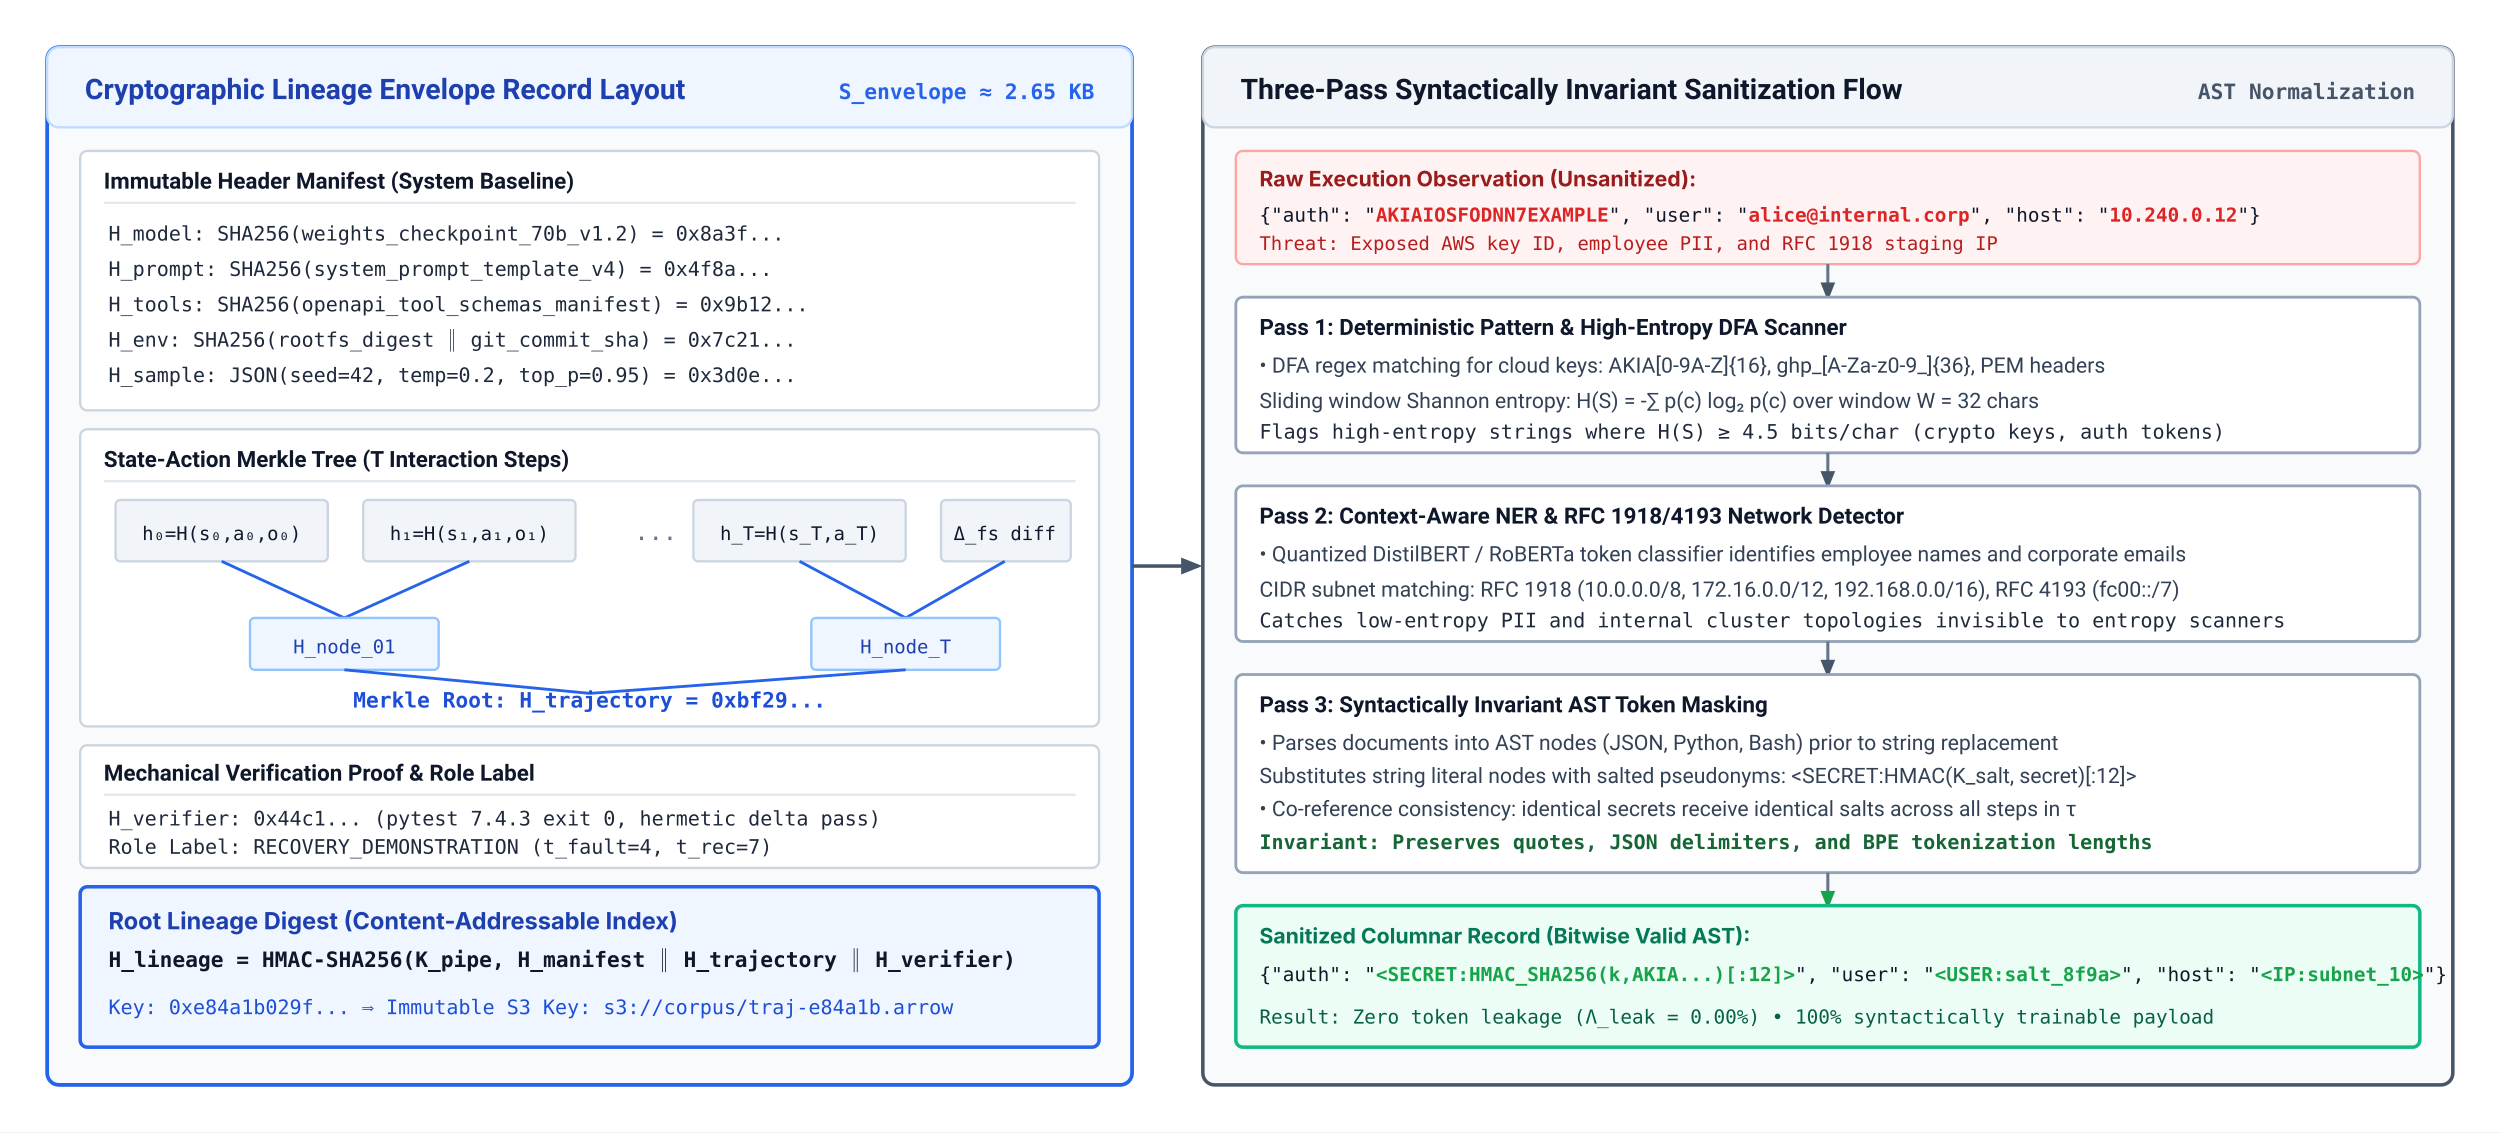
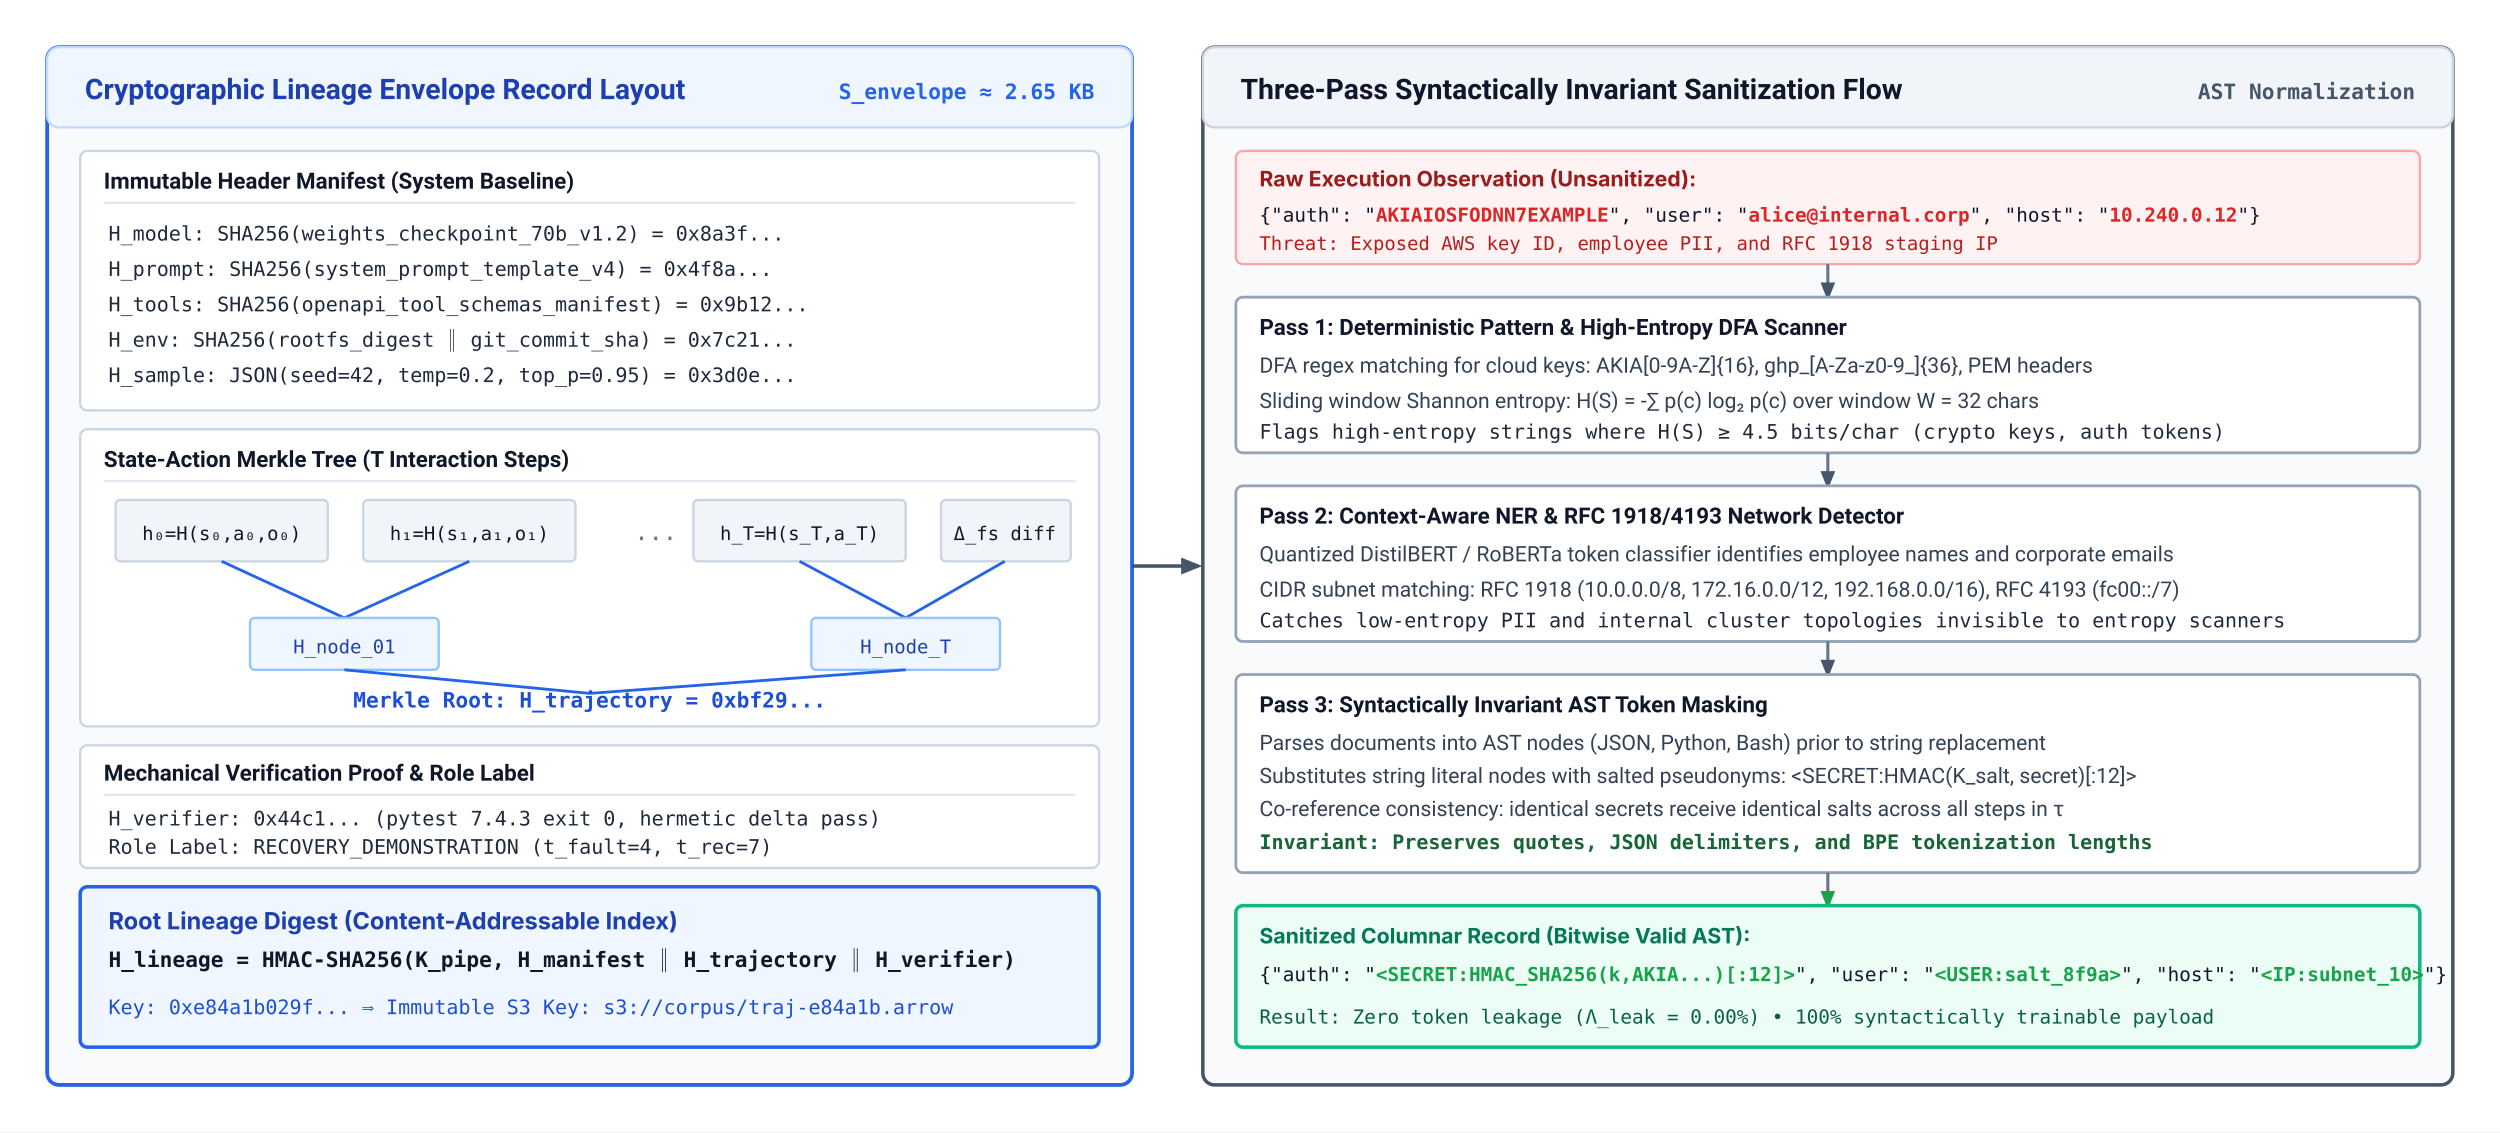
<svg xmlns="http://www.w3.org/2000/svg" viewBox="0 0 1060 480" width="100%" height="100%" font-family="Helvetica Neue, Helvetica, Arial, sans-serif">
  <defs>
    <style>
      .bg { fill: #ffffff; }
      .envelope-card { fill: #f8fafc; stroke: #2563eb; stroke-width: 1.6; rx: 5; }
      .sanit-card { fill: #f8fafc; stroke: #475569; stroke-width: 1.5; rx: 5; }
      .inner-box { fill: #ffffff; stroke: #cbd5e1; stroke-width: 1; rx: 3; }
      .pass-box { fill: #ffffff; stroke: #94a3b8; stroke-width: 1.2; rx: 3; }
      
      .hdr-env { font-family: -apple-system, BlinkMacSystemFont, "Segoe UI", Roboto, sans-serif; font-size: 12px; font-weight: 700; fill: #1e40af; }
      .hdr-sanit { font-family: -apple-system, BlinkMacSystemFont, "Segoe UI", Roboto, sans-serif; font-size: 12px; font-weight: 700; fill: #0f172a; }
      .hdr-inner { font-family: -apple-system, BlinkMacSystemFont, "Segoe UI", Roboto, sans-serif; font-size: 9.5px; font-weight: 700; fill: #0f172a; }
      
      .txt-detail { font-family: -apple-system, BlinkMacSystemFont, "Segoe UI", Roboto, sans-serif; font-size: 9px; fill: #334155; }
      .txt-mono { font-family: "SFMono-Regular", Consolas, Menlo, monospace; font-size: 8.5px; fill: #1e293b; }
      .txt-code { font-family: "SFMono-Regular", Consolas, Menlo, monospace; font-size: 8.2px; fill: #0f172a; }
      .txt-secret { font-family: "SFMono-Regular", Consolas, Menlo, monospace; font-size: 8.2px; font-weight: 700; fill: #dc2626; }
      .txt-masked { font-family: "SFMono-Regular", Consolas, Menlo, monospace; font-size: 8.2px; font-weight: 700; fill: #16a34a; }
      
      .edge { stroke: #475569; stroke-width: 1.5; fill: none; }
      .edge-sanit { stroke: #64748b; stroke-width: 1.3; fill: none; }
      .edge-merkle { stroke: #2563eb; stroke-width: 1.2; fill: none; }
    </style>
    <marker id="arr" viewBox="0 0 10 10" refX="8" refY="5" markerWidth="6" markerHeight="6" orient="auto">
      <path d="M 0 1 L 10 5 L 0 9 z" fill="#475569" />
    </marker>
    <marker id="arr-blue" viewBox="0 0 10 10" refX="8" refY="5" markerWidth="6" markerHeight="6" orient="auto">
      <path d="M 0 1 L 10 5 L 0 9 z" fill="#2563eb" />
    </marker>
    <marker id="arr-green" viewBox="0 0 10 10" refX="8" refY="5" markerWidth="6" markerHeight="6" orient="auto">
      <path d="M 0 1 L 10 5 L 0 9 z" fill="#16a34a" />
    </marker>
  </defs>
  <rect width="100%" height="100%" class="bg" />
  <g transform="translate(20, 20)">
    <rect width="460" height="440" class="envelope-card" />
    <rect x="0" y="0" width="460" height="34" fill="#eff6ff" stroke="#bfdbfe" stroke-width="1" rx="5" />
    <text x="16" y="22" class="hdr-env">Cryptographic Lineage Envelope Record Layout</text>
    <text x="444" y="22" font-family="SFMono-Regular, Consolas, monospace" font-size="9px" font-weight="600" fill="#2563eb" text-anchor="end">S_envelope ≈ 2.65 KB</text>
    <g transform="translate(14, 44)">
      <rect width="432" height="110" class="inner-box" />
      <text x="10" y="16" class="hdr-inner">Immutable Header Manifest (System Baseline)</text>
      <line x1="10" y1="22" x2="422" y2="22" stroke="#e2e8f0" />
      <text x="12" y="38" class="txt-mono">H_model:    SHA256(weights_checkpoint_70b_v1.2) = 0x8a3f...</text>
      <text x="12" y="53" class="txt-mono">H_prompt:   SHA256(system_prompt_template_v4)   = 0x4f8a...</text>
      <text x="12" y="68" class="txt-mono">H_tools:    SHA256(openapi_tool_schemas_manifest) = 0x9b12...</text>
      <text x="12" y="83" class="txt-mono">H_env:      SHA256(rootfs_digest ∥ git_commit_sha) = 0x7c21...</text>
      <text x="12" y="98" class="txt-mono">H_sample:   JSON(seed=42, temp=0.2, top_p=0.95)   = 0x3d0e...</text>
    </g>
    <g transform="translate(14, 162)">
      <rect width="432" height="126" class="inner-box" />
      <text x="10" y="16" class="hdr-inner">State-Action Merkle Tree (T Interaction Steps)</text>
      <line x1="10" y1="22" x2="422" y2="22" stroke="#e2e8f0" />
      <g transform="translate(15, 30)">
        <rect width="90" height="26" fill="#f1f5f9" stroke="#cbd5e1" rx="2" />
        <text x="45" y="17" font-family="SFMono-Regular, Consolas, monospace" font-size="8px" fill="#0f172a" text-anchor="middle">h₀=H(s₀,a₀,o₀)</text>
      </g>
      <g transform="translate(120, 30)">
        <rect width="90" height="26" fill="#f1f5f9" stroke="#cbd5e1" rx="2" />
        <text x="45" y="17" font-family="SFMono-Regular, Consolas, monospace" font-size="8px" fill="#0f172a" text-anchor="middle">h₁=H(s₁,a₁,o₁)</text>
      </g>
      <text x="235" y="47" font-family="SFMono-Regular, Consolas, monospace" font-size="10px" fill="#64748b">...</text>
      <g transform="translate(260, 30)">
        <rect width="90" height="26" fill="#f1f5f9" stroke="#cbd5e1" rx="2" />
        <text x="45" y="17" font-family="SFMono-Regular, Consolas, monospace" font-size="8px" fill="#0f172a" text-anchor="middle">h_T=H(s_T,a_T)</text>
      </g>
      <g transform="translate(365, 30)">
        <rect width="55" height="26" fill="#f1f5f9" stroke="#cbd5e1" rx="2" />
        <text x="27" y="17" font-family="SFMono-Regular, Consolas, monospace" font-size="8px" fill="#0f172a" text-anchor="middle">Δ_fs diff</text>
      </g>
      <path d="M 60 56 L 112 80" class="edge-merkle" />
      <path d="M 165 56 L 112 80" class="edge-merkle" />
      <g transform="translate(72, 80)">
        <rect width="80" height="22" fill="#eff6ff" stroke="#93c5fd" rx="2" />
        <text x="40" y="15" font-family="SFMono-Regular, Consolas, monospace" font-size="8px" fill="#1e40af" text-anchor="middle">H_node_01</text>
      </g>
      <path d="M 305 56 L 350 80" class="edge-merkle" />
      <path d="M 392 56 L 350 80" class="edge-merkle" />
      <g transform="translate(310, 80)">
        <rect width="80" height="22" fill="#eff6ff" stroke="#93c5fd" rx="2" />
        <text x="40" y="15" font-family="SFMono-Regular, Consolas, monospace" font-size="8px" fill="#1e40af" text-anchor="middle">H_node_T</text>
      </g>
      <path d="M 112 102 L 216 112" class="edge-merkle" />
      <path d="M 350 102 L 216 112" class="edge-merkle" />
      <text x="216" y="118" font-family="SFMono-Regular, Consolas, monospace" font-size="9px" font-weight="700" fill="#1d4ed8" text-anchor="middle">Merkle Root: H_trajectory = 0xbf29...</text>
    </g>
    <g transform="translate(14, 296)">
      <rect width="432" height="52" class="inner-box" />
      <text x="10" y="15" class="hdr-inner">Mechanical Verification Proof &amp; Role Label</text>
      <line x1="10" y1="21" x2="422" y2="21" stroke="#e2e8f0" />
      <text x="12" y="34" class="txt-mono">H_verifier: 0x44c1... (pytest 7.4.3 exit 0, hermetic delta pass)</text>
      <text x="12" y="46" class="txt-mono">Role Label: RECOVERY_DEMONSTRATION (t_fault=4, t_rec=7)</text>
    </g>
    <g transform="translate(14, 356)">
      <rect width="432" height="68" fill="#eff6ff" stroke="#2563eb" stroke-width="1.5" rx="3" />
      <text x="12" y="18" font-family="-apple-system, BlinkMacSystemFont, sans-serif" font-size="10px" font-weight="700" fill="#1e40af">Root Lineage Digest (Content-Addressable Index)</text>
      <text x="12" y="34" font-family="SFMono-Regular, Consolas, monospace" font-size="9px" font-weight="700" fill="#0f172a">H_lineage = HMAC-SHA256(K_pipe, H_manifest ∥ H_trajectory ∥ H_verifier)</text>
      <text x="12" y="54" font-family="SFMono-Regular, Consolas, monospace" font-size="8.5px" fill="#1d4ed8">Key: 0xe84a1b029f... ⟹ Immutable S3 Key: s3://corpus/traj-e84a1b.arrow</text>
    </g>
  </g>
  <path d="M 480 240 L 508 240" class="edge" marker-end="url(#arr)" />
  <g transform="translate(510, 20)">
    <rect width="530" height="440" class="sanit-card" />
    <rect x="0" y="0" width="530" height="34" fill="#f1f5f9" stroke="#cbd5e1" stroke-width="1" rx="5" />
    <text x="16" y="22" class="hdr-sanit">Three-Pass Syntactically Invariant Sanitization Flow</text>
    <text x="514" y="22" font-family="SFMono-Regular, Consolas, monospace" font-size="9px" font-weight="600" fill="#475569" text-anchor="end">AST Normalization</text>
    <g transform="translate(14, 44)">
      <rect width="502" height="48" fill="#fef2f2" stroke="#fca5a5" stroke-width="1" rx="3" />
      <text x="10" y="15" font-family="-apple-system, BlinkMacSystemFont, sans-serif" font-size="9px" font-weight="700" fill="#991b1b">Raw Execution Observation (Unsanitized):</text>
      <text x="10" y="30" class="txt-code">{"auth": "<tspan class="txt-secret">AKIAIOSFODNN7EXAMPLE</tspan>", "user": "<tspan class="txt-secret">alice@internal.corp</tspan>", "host": "<tspan class="txt-secret">10.240.0.12</tspan>"}</text>
      <text x="10" y="42" font-family="SFMono-Regular, Consolas, monospace" font-size="8px" fill="#b91c1c">Threat: Exposed AWS key ID, employee PII, and RFC 1918 staging IP</text>
    </g>
    <path d="M 265 92 L 265 106" class="edge-sanit" marker-end="url(#arr)" />
    <g transform="translate(14, 106)">
      <rect width="502" height="66" class="pass-box" />
      <text x="10" y="16" class="hdr-inner">Pass 1: Deterministic Pattern &amp; High-Entropy DFA Scanner</text>
-       <text x="10" y="32" class="txt-detail">• DFA regex matching for cloud keys: AKIA[0-9A-Z]{16}, ghp_[A-Za-z0-9_]{36}, PEM headers</text>
+       <text x="10" y="32" class="txt-detail">DFA regex matching for cloud keys: AKIA[0-9A-Z]{16}, ghp_[A-Za-z0-9_]{36}, PEM headers</text>
      <text x="10" y="47" class="txt-detail">Sliding window Shannon entropy: H(S) = -∑ p(c) log₂ p(c) over window W = 32 chars</text>
      <text x="10" y="60" class="txt-mono" fill="#d97706">Flags high-entropy strings where H(S) ≥ 4.5 bits/char (crypto keys, auth tokens)</text>
    </g>
    <path d="M 265 172 L 265 186" class="edge-sanit" marker-end="url(#arr)" />
    <g transform="translate(14, 186)">
      <rect width="502" height="66" class="pass-box" />
      <text x="10" y="16" class="hdr-inner">Pass 2: Context-Aware NER &amp; RFC 1918/4193 Network Detector</text>
-       <text x="10" y="32" class="txt-detail">• Quantized DistilBERT / RoBERTa token classifier identifies employee names and corporate emails</text>
+       <text x="10" y="32" class="txt-detail">Quantized DistilBERT / RoBERTa token classifier identifies employee names and corporate emails</text>
      <text x="10" y="47" class="txt-detail">CIDR subnet matching: RFC 1918 (10.0.0.0/8, 172.16.0.0/12, 192.168.0.0/16), RFC 4193 (fc00::/7)</text>
      <text x="10" y="60" class="txt-mono" fill="#2563eb">Catches low-entropy PII and internal cluster topologies invisible to entropy scanners</text>
    </g>
    <path d="M 265 252 L 265 266" class="edge-sanit" marker-end="url(#arr)" />
    <g transform="translate(14, 266)">
      <rect width="502" height="84" class="pass-box" fill="#f0fdf4" stroke="#86efac" />
      <text x="10" y="16" class="hdr-inner" fill="#15803d">Pass 3: Syntactically Invariant AST Token Masking</text>
-       <text x="10" y="32" class="txt-detail">• Parses documents into AST nodes (JSON, Python, Bash) prior to string replacement</text>
+       <text x="10" y="32" class="txt-detail">Parses documents into AST nodes (JSON, Python, Bash) prior to string replacement</text>
      <text x="10" y="46" class="txt-detail">Substitutes string literal nodes with salted pseudonyms: &lt;SECRET:HMAC(K_salt, secret)[:12]&gt;</text>
-       <text x="10" y="60" class="txt-detail">• Co-reference consistency: identical secrets receive identical salts across all steps in τ</text>
+       <text x="10" y="60" class="txt-detail">Co-reference consistency: identical secrets receive identical salts across all steps in τ</text>
      <text x="10" y="74" font-family="SFMono-Regular, Consolas, monospace" font-size="8.5px" font-weight="700" fill="#166534">Invariant: Preserves quotes, JSON delimiters, and BPE tokenization lengths</text>
    </g>
    <path d="M 265 350 L 265 364" class="edge-sanit" marker-end="url(#arr-green)" />
    <g transform="translate(14, 364)">
      <rect width="502" height="60" fill="#ecfdf5" stroke="#10b981" stroke-width="1.5" rx="3" />
      <text x="10" y="16" font-family="-apple-system, BlinkMacSystemFont, sans-serif" font-size="9px" font-weight="700" fill="#047857">Sanitized Columnar Record (Bitwise Valid AST):</text>
      <text x="10" y="32" class="txt-code">{"auth": "<tspan class="txt-masked">&lt;SECRET:HMAC_SHA256(k,AKIA...)[:12]&gt;</tspan>", "user": "<tspan class="txt-masked">&lt;USER:salt_8f9a&gt;</tspan>", "host": "<tspan class="txt-masked">&lt;IP:subnet_10&gt;</tspan>"}</text>
      <text x="10" y="50" font-family="SFMono-Regular, Consolas, monospace" font-size="8.2px" fill="#065f46">Result: Zero token leakage (Λ_leak = 0.00%) • 100% syntactically trainable payload</text>
    </g>
  </g>
</svg>
